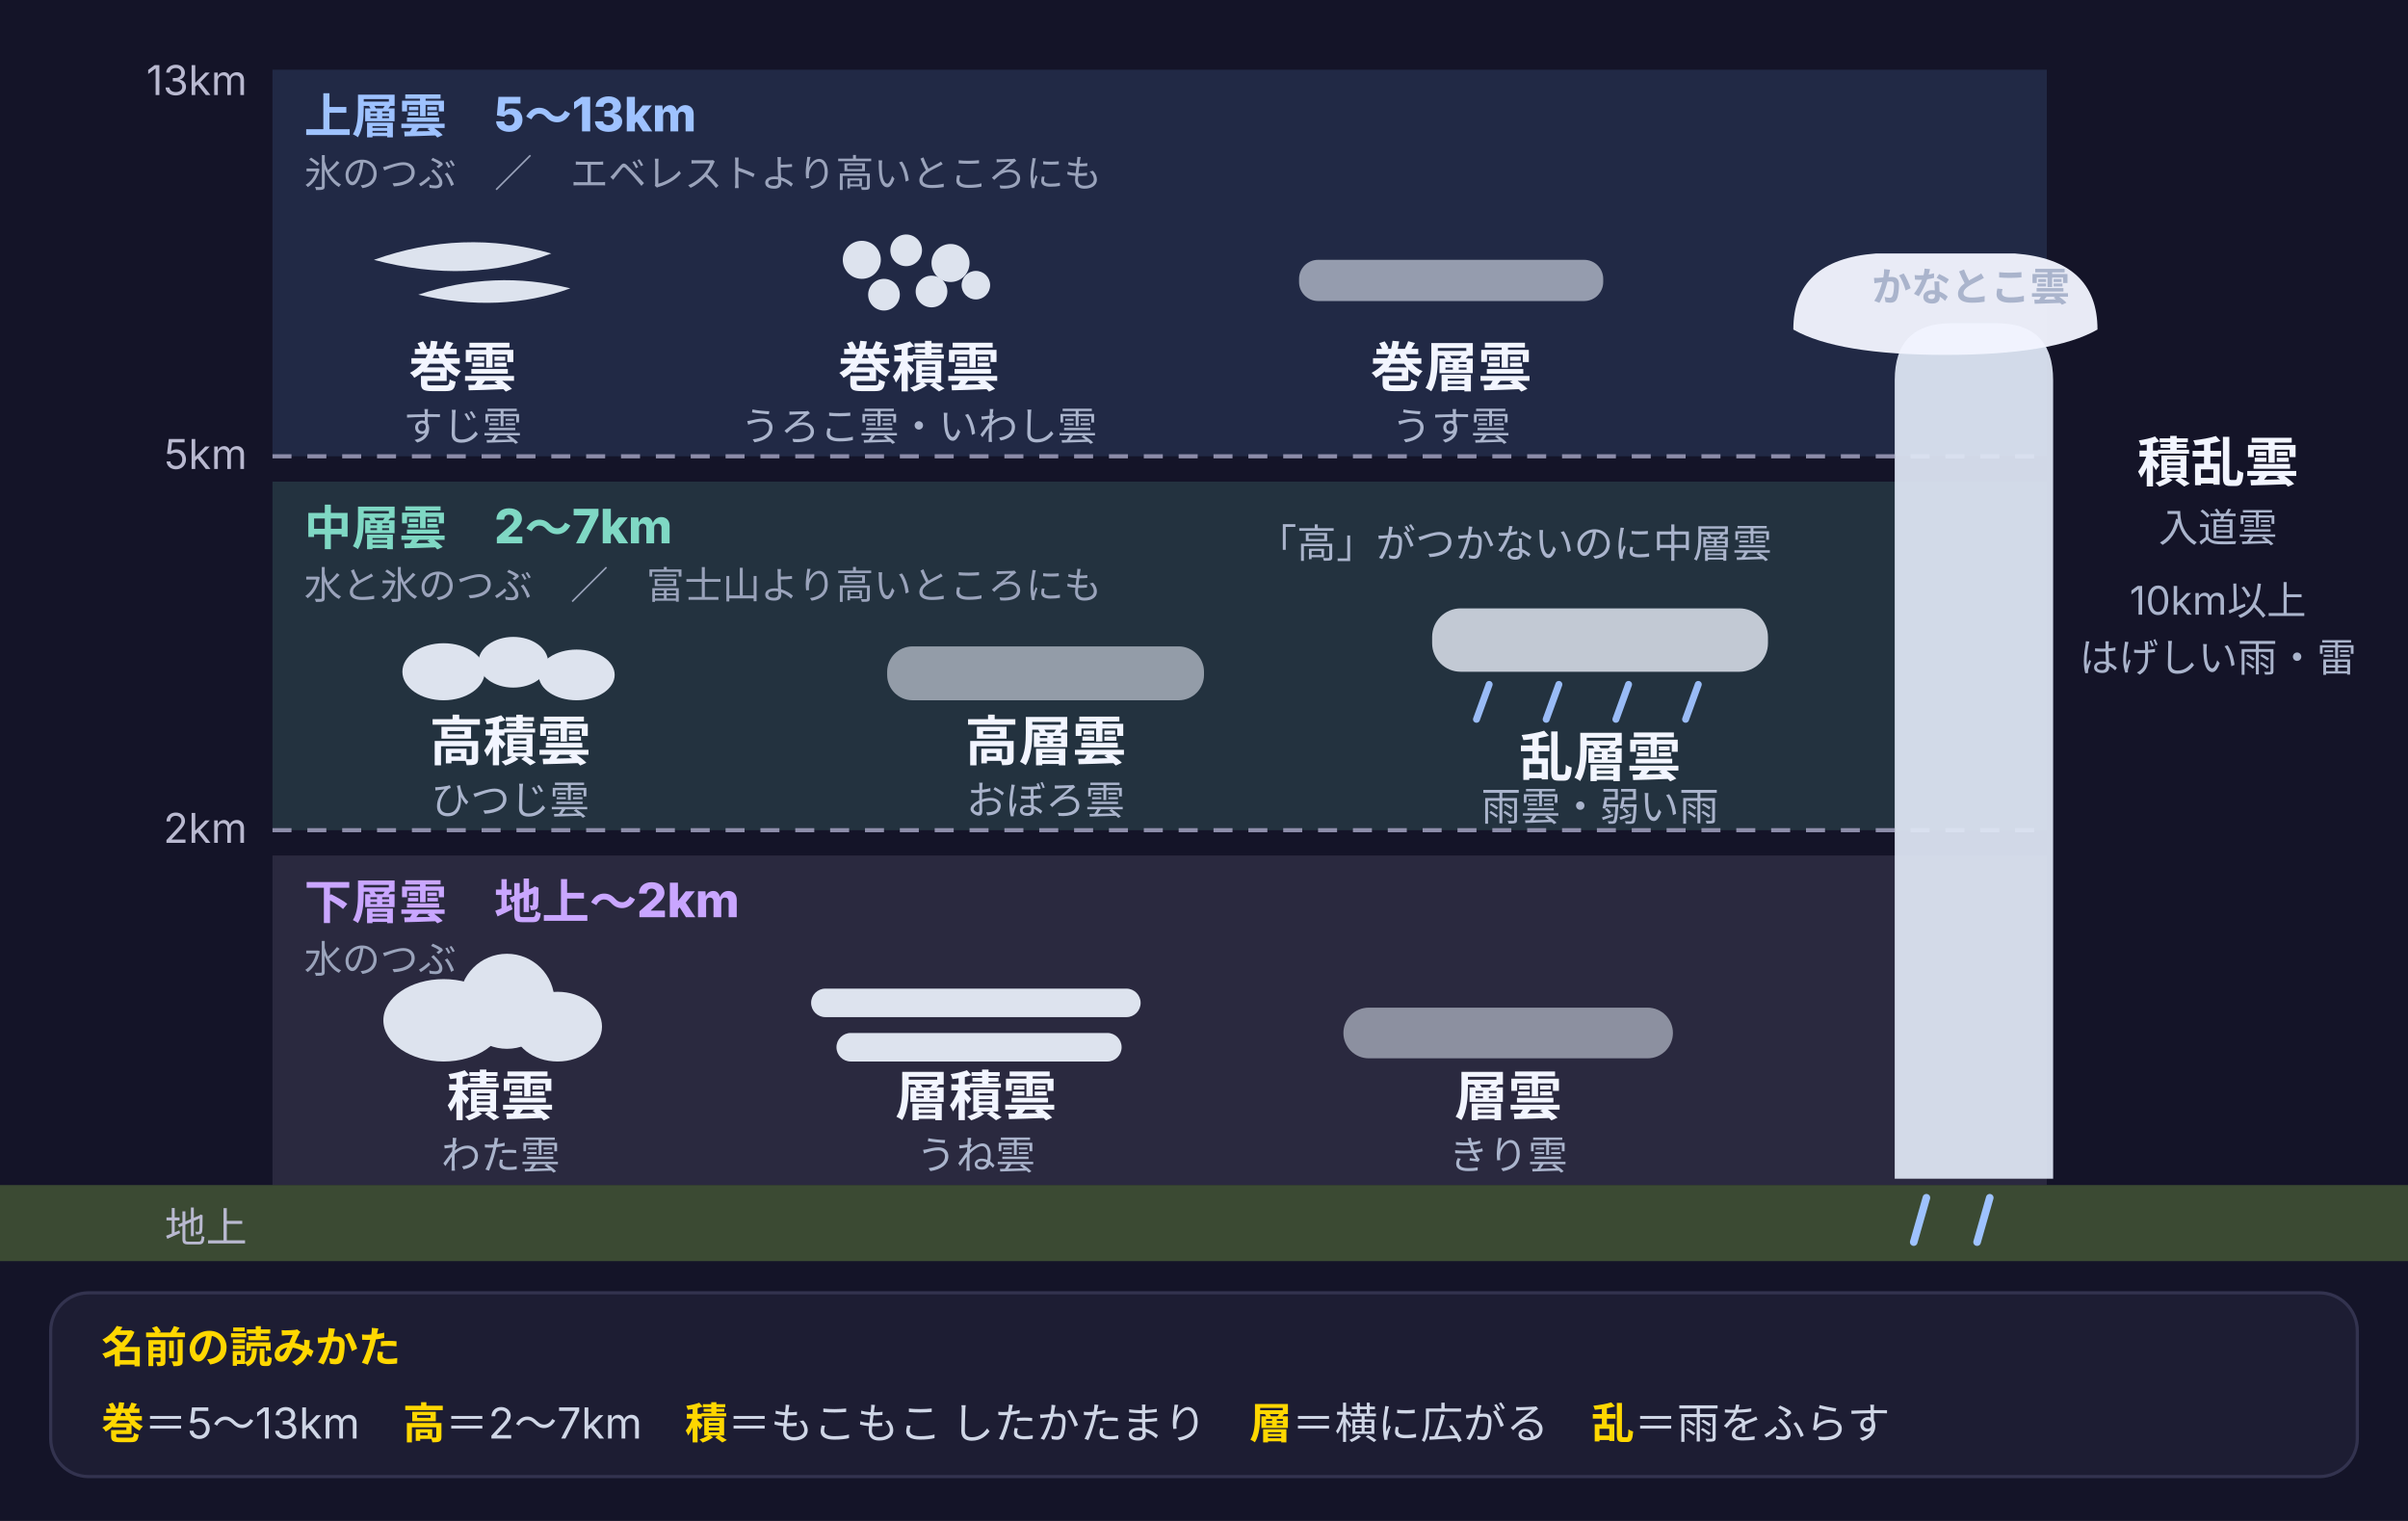
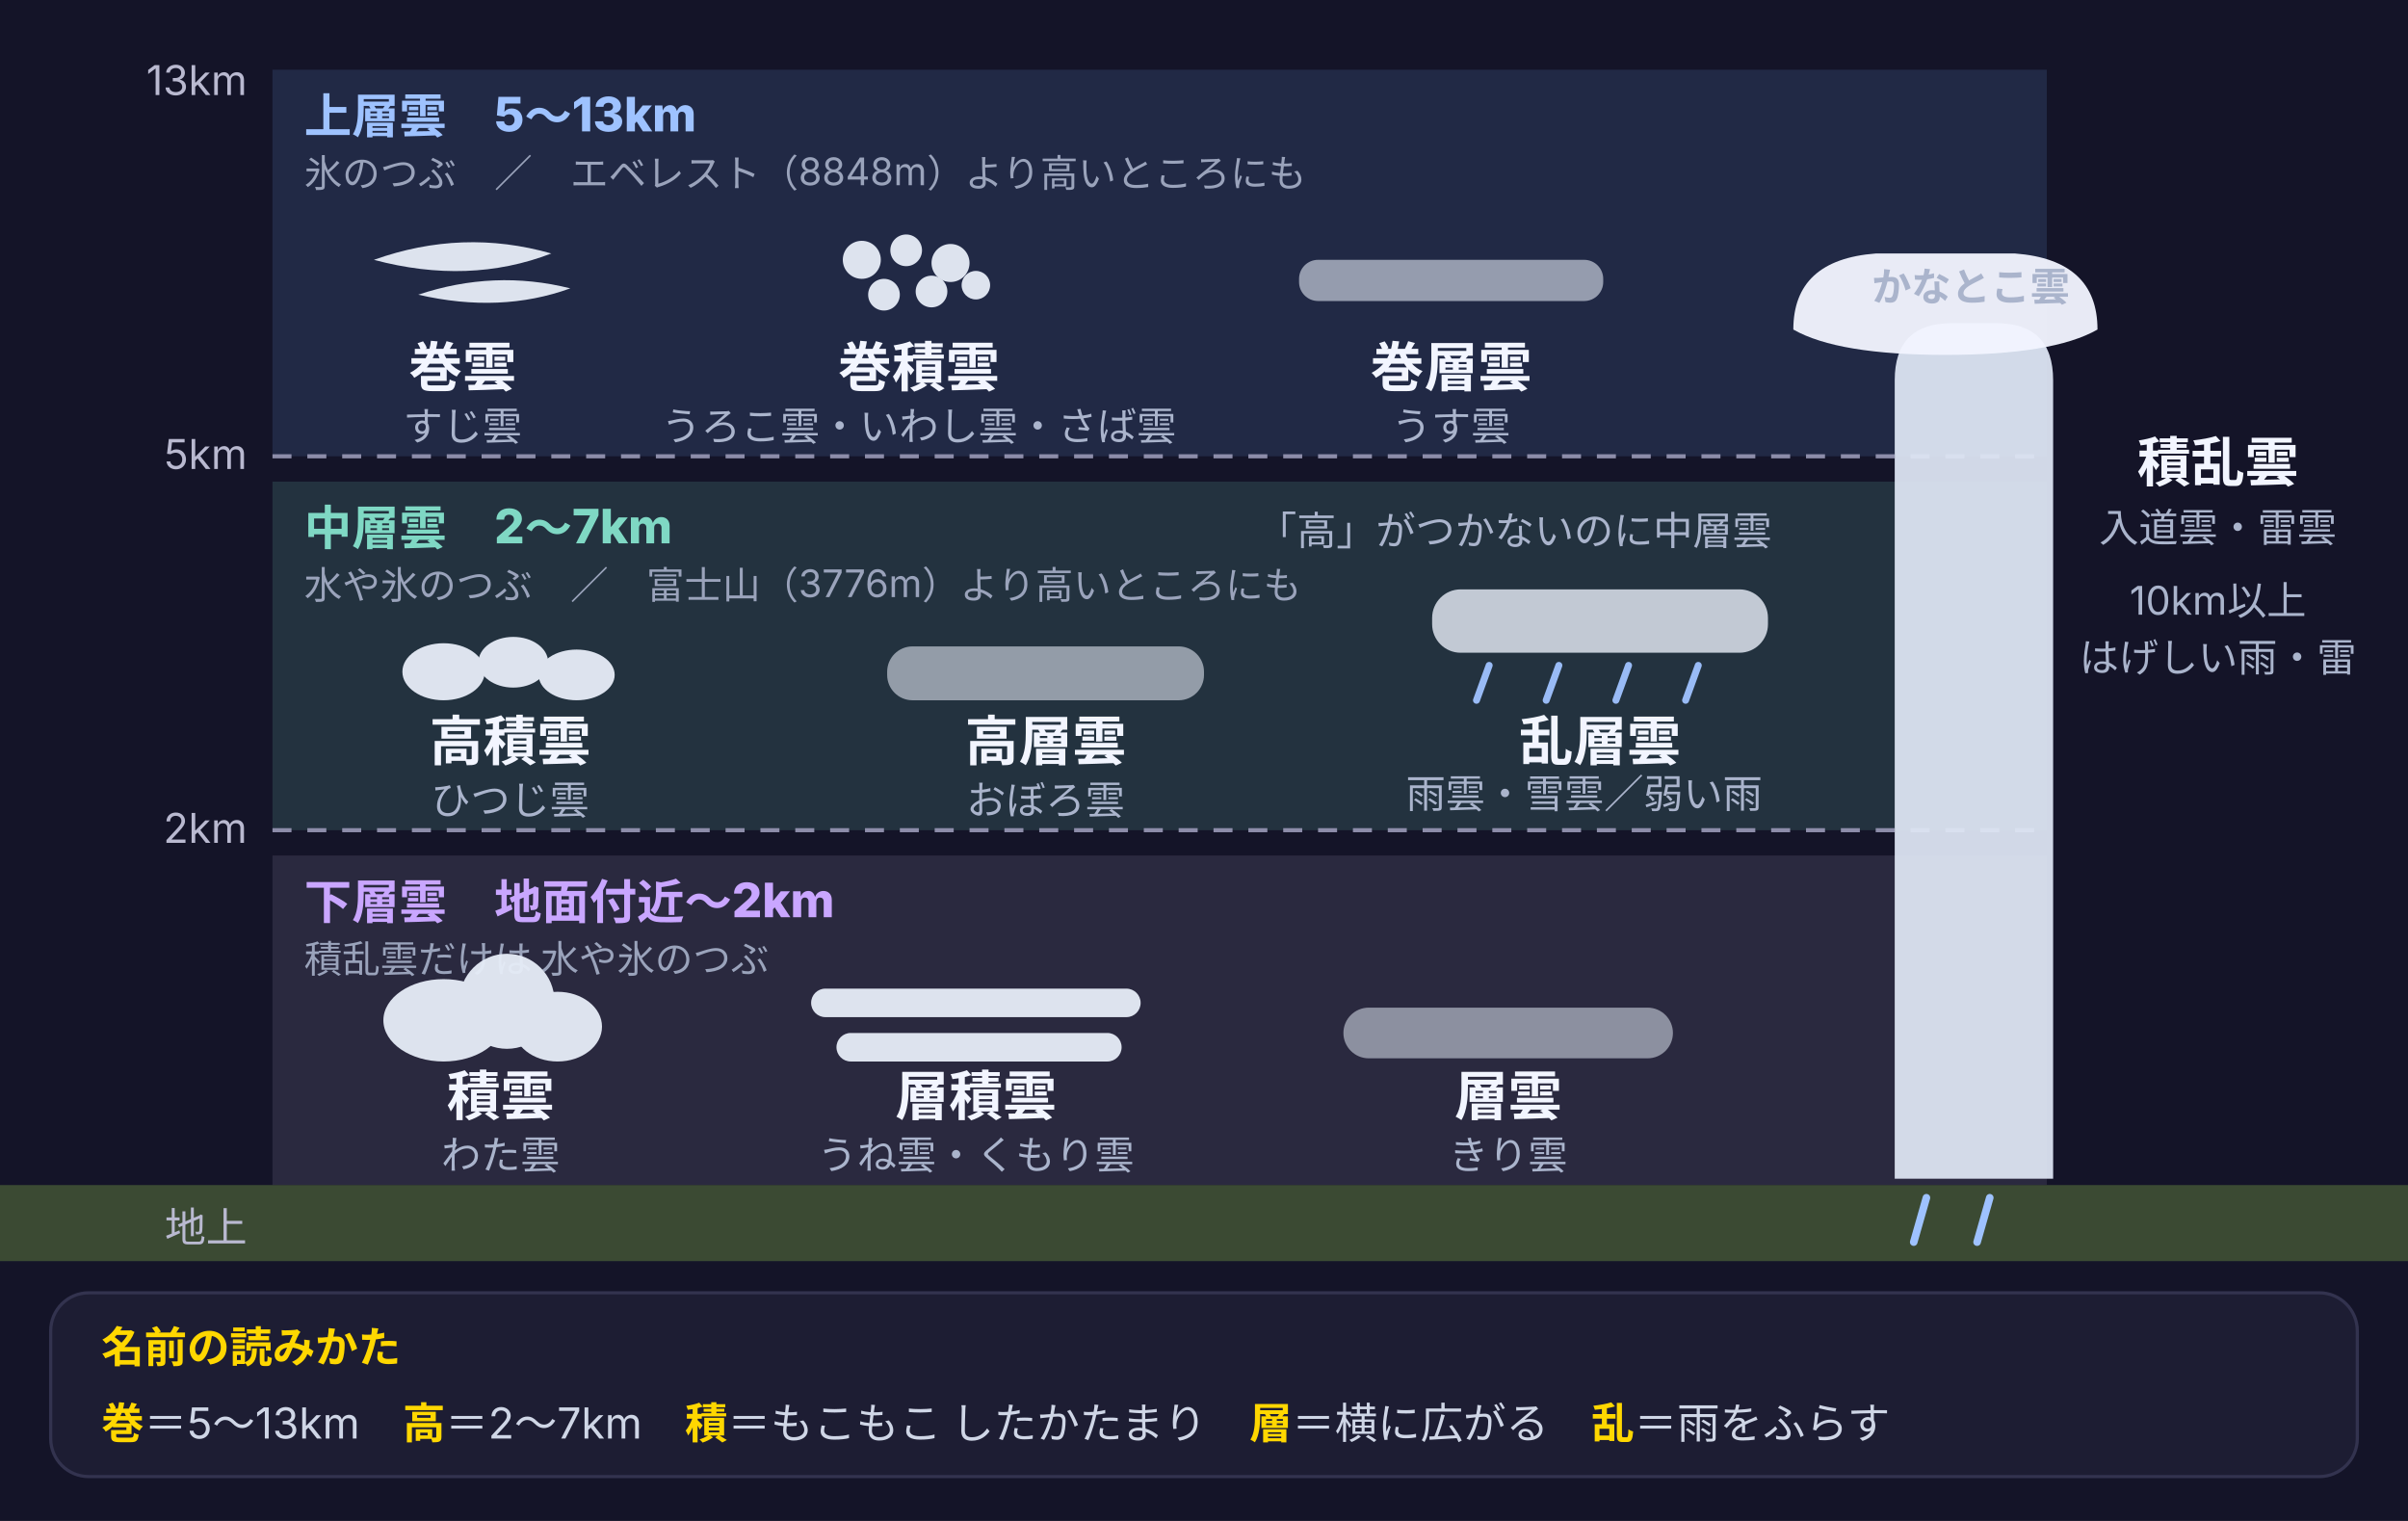
<svg xmlns="http://www.w3.org/2000/svg" viewBox="0 0 760 480" width="760" height="480" role="img" aria-label="十種雲形。上層雲・中層雲・下層雲にわけた十種類の雲と、あらわれる高さ">
  <style>
    .ja{font-family:-apple-system,BlinkMacSystemFont,"Hiragino Sans","Yu Gothic",sans-serif}
    .nm{font-size:17px;font-weight:800;fill:#f2f5ff}
    .al{font-size:12.5px;fill:#aab4cc}
    .bd{font-size:15px;font-weight:800}
    .bs{font-size:12px;fill:#9aa3bb}
    .ax{font-size:13px;fill:#b9b9d0}
    .lg{font-size:13.5px;fill:#cfd6e6}
    .lgb{font-size:13.5px;font-weight:800;fill:#ffd700}
  </style>
  <rect width="760" height="480" fill="#141428" />
  <rect x="86" y="22" width="560" height="122" fill="#2b3a5c" opacity=".55" />
  <rect x="86" y="152" width="560" height="110" fill="#2f4a52" opacity=".55" />
  <rect x="86" y="270" width="560" height="104" fill="#3d3a52" opacity=".55" />
  <rect x="0" y="374" width="760" height="24" fill="#3b4a33" />
  <g stroke="#8d8daa" stroke-width="1.3" stroke-dasharray="6 5">
    <path d="M86 144 L646 144" />
    <path d="M86 262 L646 262" />
  </g>
  <g class="ja ax" text-anchor="end">
    <text x="78" y="30">13km</text>
    <text x="78" y="148">5km</text>
    <text x="78" y="266">2km</text>
    <text x="78" y="392">地上</text>
  </g>
  <g class="ja">
    <text x="96" y="42" class="bd" fill="#9ec2ff">上層雲　5〜13km</text>
-     <text x="96" y="59" class="bs">氷のつぶ　／　エベレストより高いところにも</text>
+     <text x="96" y="59" class="bs">氷のつぶ　／　エベレスト（8848m）より高いところにも</text>
    <text x="96" y="172" class="bd" fill="#7fd8c4">中層雲　2〜7km</text>
-     <text x="96" y="189" class="bs">水と氷のつぶ　／　富士山より高いところにも</text>
-     <text x="96" y="290" class="bd" fill="#c9a6ff">下層雲　地上〜2km</text>
-     <text x="96" y="307" class="bs">水のつぶ</text>
+     <text x="96" y="189" class="bs">水や氷のつぶ　／　富士山（3776m）より高いところにも</text>
+     <text x="96" y="290" class="bd" fill="#c9a6ff">下層雲　地面付近〜2km</text>
+     <text x="96" y="307" class="bs">積乱雲だけは 水や氷のつぶ</text>
  </g>
  <g fill="#e6ecf7" opacity=".95">
    <path d="M118 82 q28 -10 56 -2 q-26 10 -56 2z" />
    <path d="M132 93 q24 -8 48 -2 q-22 8 -48 2z" />
    <g>
      <circle cx="272" cy="82" r="6" />
      <circle cx="286" cy="79" r="5" />
      <circle cx="300" cy="83" r="6" />
      <circle cx="279" cy="93" r="5" />
      <circle cx="294" cy="92" r="5" />
      <circle cx="308" cy="90" r="4.5" />
    </g>
    <rect x="410" y="82" width="96" height="13" rx="6" opacity=".62" />
    <g>
      <ellipse cx="140" cy="212" rx="13" ry="9" />
      <ellipse cx="162" cy="209" rx="11" ry="8" />
      <ellipse cx="182" cy="213" rx="12" ry="8" />
    </g>
    <rect x="280" y="204" width="100" height="17" rx="8" opacity=".6" />
-     <rect x="452" y="192" width="106" height="20" rx="9" opacity=".85" />
+     <rect x="452" y="186" width="106" height="20" rx="9" opacity=".85" />
    <g stroke="#9ec2ff" stroke-width="2.2" stroke-linecap="round">
-       <path d="M470 216 L466 227" />
-       <path d="M492 216 L488 227" />
-       <path d="M514 216 L510 227" />
-       <path d="M536 216 L532 227" />
+       <path d="M470 210 L466 221" />
+       <path d="M492 210 L488 221" />
+       <path d="M514 210 L510 221" />
+       <path d="M536 210 L532 221" />
    </g>
    <g>
      <ellipse cx="140" cy="322" rx="19" ry="13" />
      <ellipse cx="160" cy="316" rx="15" ry="15" />
      <ellipse cx="176" cy="324" rx="14" ry="11" />
    </g>
    <g>
      <rect x="256" y="312" width="104" height="9" rx="4.5" />
      <rect x="264" y="326" width="90" height="9" rx="4.5" />
    </g>
    <rect x="424" y="318" width="104" height="16" rx="8" opacity=".55" />
  </g>
  <g>
    <path d="M598 372 L598 120 q0 -18 18 -18 h14 q18 0 18 18 v252z" fill="#dfe6f4" opacity=".93" />
    <path d="M566 104 q0 -22 26 -24 h44 q26 2 26 24 q-14 8 -48 8 q-34 0 -48 -8z" fill="#f2f5ff" opacity=".95" />
    <text x="622" y="95" class="ja al" text-anchor="middle" fill="#2a2a45" font-weight="800">かなとこ雲</text>
    <g stroke="#9ec2ff" stroke-width="2.4" stroke-linecap="round">
      <path d="M608 378 L604 392" />
      <path d="M628 378 L624 392" />
    </g>
    <g class="ja" text-anchor="middle">
      <text x="700" y="152" class="nm">積乱雲</text>
-       <text x="700" y="171" class="al">入道雲</text>
+       <text x="700" y="171" class="al">入道雲・雷雲</text>
      <text x="700" y="194" class="al" fill="#ff9a9a">10km以上</text>
      <text x="700" y="212" class="al" fill="#ff9a9a">はげしい雨・雷</text>
    </g>
  </g>
  <g class="ja" text-anchor="middle">
    <text x="146" y="122" class="nm">巻雲</text>
    <text x="146" y="139" class="al">すじ雲</text>
    <text x="290" y="122" class="nm">巻積雲</text>
-     <text x="290" y="139" class="al">うろこ雲・いわし雲</text>
+     <text x="290" y="139" class="al">うろこ雲・いわし雲・さば雲</text>
    <text x="458" y="122" class="nm">巻層雲</text>
    <text x="458" y="139" class="al">うす雲</text>
    <text x="161" y="240" class="nm">高積雲</text>
    <text x="161" y="257" class="al">ひつじ雲</text>
    <text x="330" y="240" class="nm">高層雲</text>
    <text x="330" y="257" class="al">おぼろ雲</text>
-     <text x="505" y="245" class="nm" fill="#ffd700">乱層雲</text>
-     <text x="478" y="176" class="al" fill="#ffd700">「高」がつかないのに中層雲</text>
-     <text x="505" y="259" class="al" fill="#ffd700">雨雲・弱い雨</text>
+     <text x="505" y="240" class="nm" fill="#ffd700">乱層雲</text>
+     <text x="478" y="172" class="al" fill="#ffd700">「高」がつかないのに中層雲</text>
+     <text x="500" y="255" class="al" fill="#ffd700">雨雲・雪雲／弱い雨</text>
    <text x="158" y="352" class="nm">積雲</text>
    <text x="158" y="369" class="al" fill="#e6ecf7">わた雲</text>
    <text x="308" y="352" class="nm">層積雲</text>
-     <text x="308" y="369" class="al" fill="#e6ecf7">うね雲</text>
+     <text x="308" y="369" class="al" fill="#e6ecf7">うね雲・くもり雲</text>
    <text x="476" y="352" class="nm">層雲</text>
    <text x="476" y="369" class="al" fill="#e6ecf7">きり雲</text>
  </g>
  <rect x="16" y="408" width="728" height="58" rx="12" fill="#1d1d33" stroke="#33334f" />
  <g class="ja">
    <text x="32" y="430" class="lgb">名前の読みかた</text>
    <text x="32" y="454" class="lg">
      <tspan class="lgb">巻</tspan>＝5〜13km　<tspan class="lgb">高</tspan>＝2〜7km　<tspan class="lgb">積</tspan>＝もこもこ したかたまり　<tspan class="lgb">層</tspan>＝横に広がる　<tspan class="lgb">乱</tspan>＝雨をふらす</text>
  </g>
</svg>
